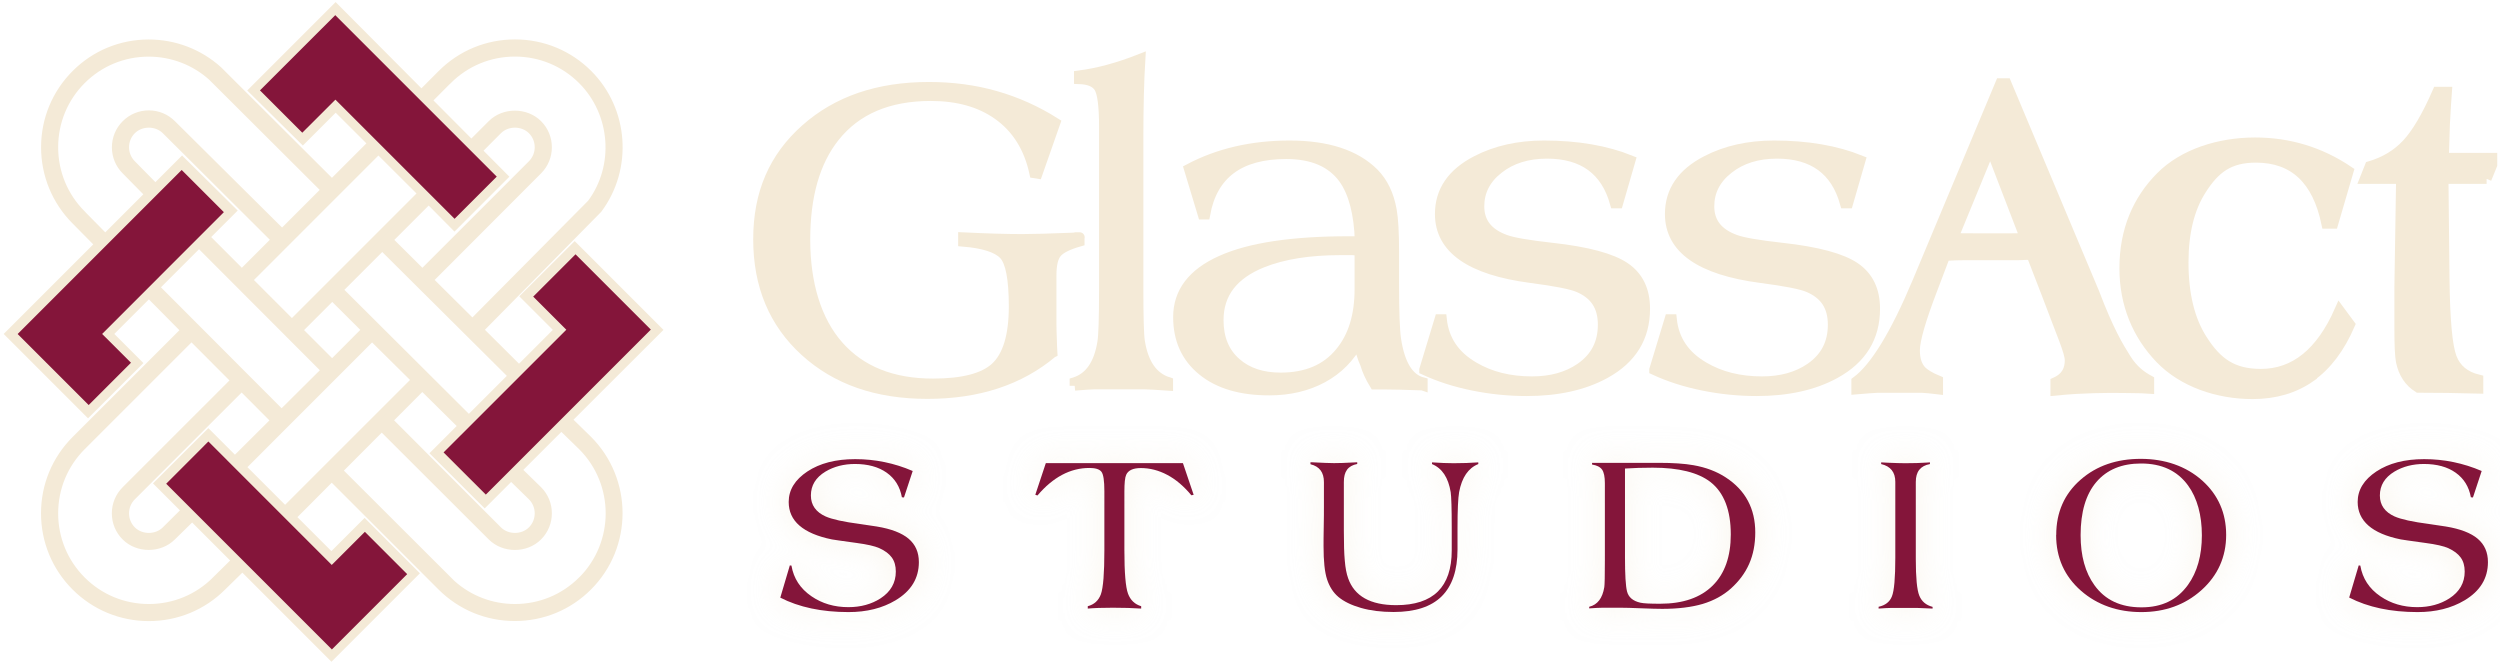
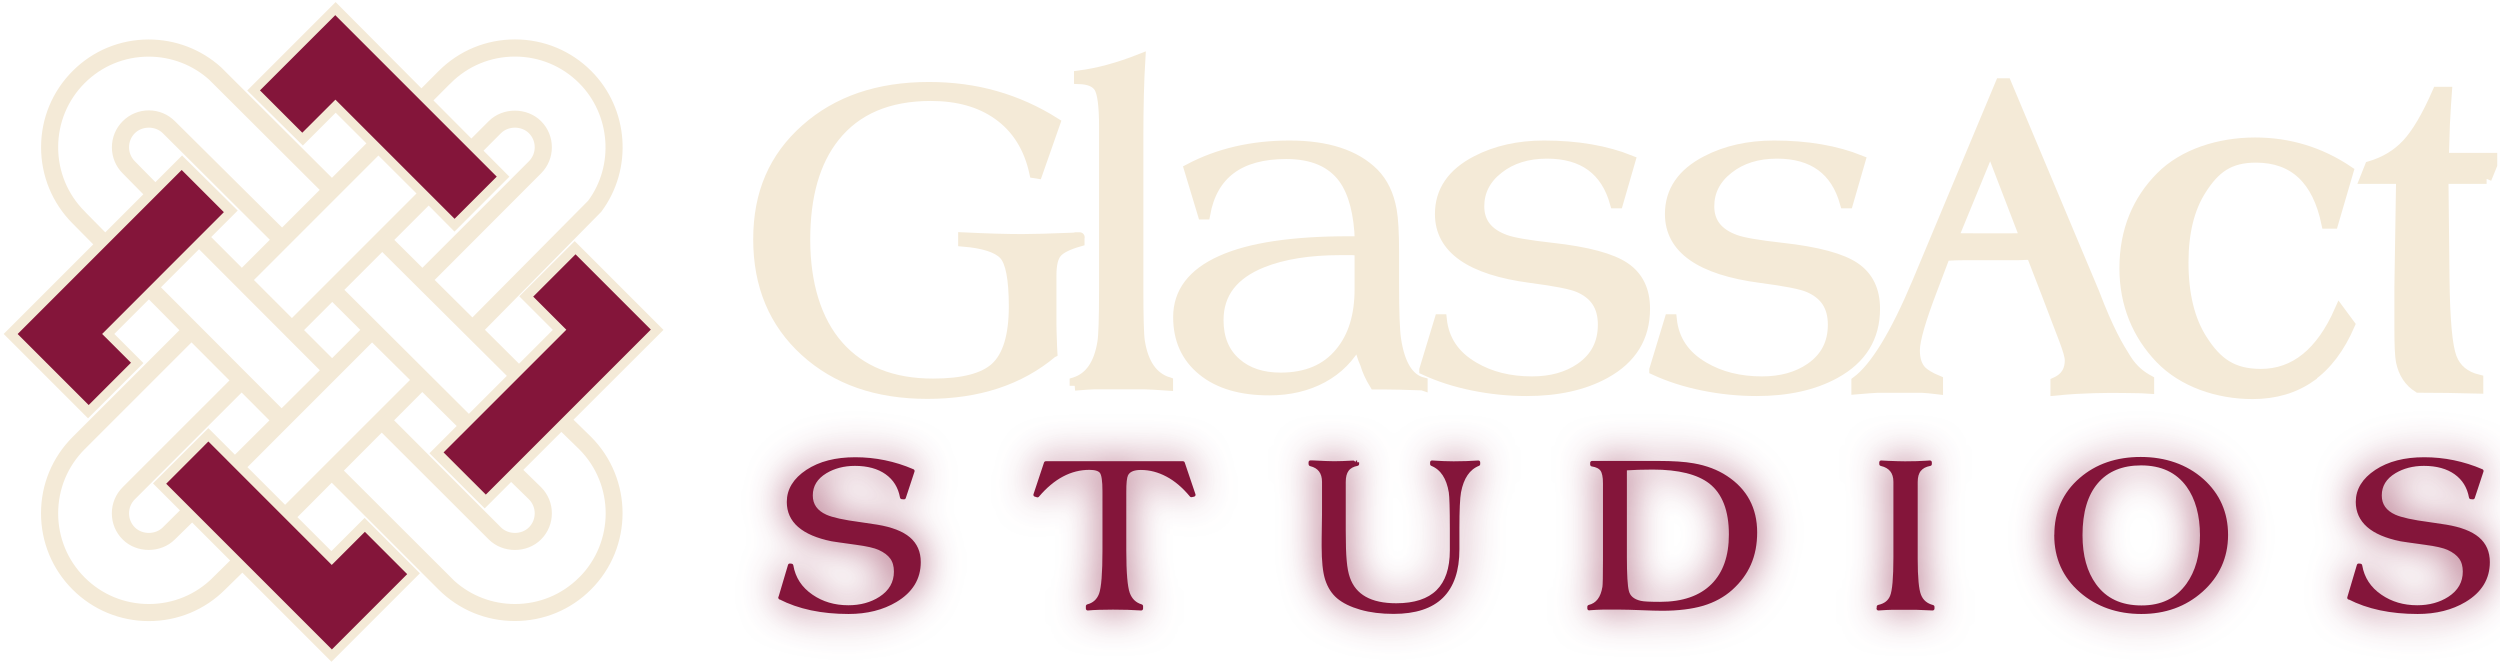
<svg xmlns="http://www.w3.org/2000/svg" id="Layer_1" version="1.1" viewBox="24 30 361.5 96">
  <defs>
    <style>
      .st0 {
        fill: #84153a;
      }

      .st1 {
        fill: #f4ead7;
        stroke: #f4ead7;
        stroke-miterlimit: 10;
        stroke-width: 1.06px;
      }
    </style>
    <filter id="studios-glow" x="-10%" y="-60%" width="120%" height="220%" color-interpolation-filters="sRGB">
-       <feGaussianBlur in="SourceAlpha" stdDeviation="1.6" result="halo" />
-       <feFlood flood-color="#f4ead7" flood-opacity="0.5" />
+       <feGaussianBlur in="SourceAlpha" stdDeviation="2.1" result="halo" />
+       <feFlood flood-color="#84153a" flood-opacity="0.7" />
      <feComposite in2="halo" operator="in" />
      <feMerge>
        <feMergeNode />
        <feMergeNode in="SourceGraphic" />
      </feMerge>
    </filter>
  </defs>
  <g transform="translate(132.9 37.45) scale(1.372) translate(-132.9 -48.05)">
    <path class="st1" d="M164.42,79.81c-3.43,2.88-7.81,4.32-13.15,4.32s-9.6-1.49-12.89-4.48c-3.29-2.99-4.94-6.93-4.94-11.81s1.66-8.65,4.99-11.61c3.33-2.96,7.65-4.44,12.99-4.44,2.48,0,4.83.31,7.03.94,2.21.63,4.31,1.57,6.3,2.83l-1.88,5.36-.32-.05c-.58-2.7-1.87-4.75-3.86-6.16-1.87-1.32-4.22-1.98-7.06-1.98-4.47,0-7.85,1.44-10.14,4.32-2.07,2.6-3.1,6.21-3.1,10.83s1.17,8.54,3.52,11.19c2.34,2.65,5.66,3.98,9.95,3.98,3.14,0,5.33-.57,6.57-1.7,1.3-1.2,1.95-3.34,1.95-6.44,0-2.9-.35-4.71-1.05-5.45-.7-.74-2.13-1.2-4.29-1.38v-.44c2.51.12,4.58.18,6.21.18,1.16,0,2.88-.05,5.15-.14.69-.03.99-.05.9-.05v.44c-1.23.35-2.03.75-2.4,1.21-.38.45-.56,1.24-.56,2.36v5.19c0,.4.02,1,.05,1.82,0,.26.02.64.05,1.15Z" />
    <path class="st1" d="M166.79,83.28v-.37c1.58-.5,2.55-1.91,2.92-4.2.12-.69.18-2.53.18-5.54v-17.23c0-2.16-.18-3.52-.53-4.09-.35-.57-1.06-.87-2.11-.9v-.37c1.98-.25,4.13-.83,6.46-1.75-.14,2.28-.21,5.06-.21,8.34v15.76c0,3.11.05,5,.16,5.67.37,2.34,1.36,3.77,2.97,4.29v.37c-1.1-.08-1.94-.12-2.51-.14h-5.22c-.49.02-1.2.06-2.11.14Z" />
    <path class="st1" d="M203.43,83.23h-.14c-1.73-.06-2.94-.09-3.63-.09h-1.26c-.46-.75-.79-1.47-.99-2.16-.31-.67-.54-1.46-.71-2.37-.89,1.67-2.15,2.95-3.78,3.83-1.63.88-3.51,1.32-5.62,1.32-2.99,0-5.34-.69-7.04-2.08-1.71-1.39-2.56-3.27-2.56-5.64,0-2.62,1.51-4.61,4.53-5.96,3.02-1.36,7.5-2.03,13.45-2.03h1.17c-.09-2.93-.67-5.13-1.72-6.6-1.26-1.73-3.27-2.6-6.04-2.6-4.93,0-7.78,2.12-8.55,6.37h-.25l-1.45-4.8c3.1-1.64,6.63-2.46,10.6-2.46s6.96.97,8.9,2.92c.95.97,1.57,2.26,1.86,3.88.17.93.25,2.41.25,4.41v3.38c0,2.93.07,4.87.21,5.82.4,2.65,1.33,4.17,2.8,4.55v.32ZM196.83,69.03c-.21,0-.46-.02-.74-.05h-1.29c-3.29,0-6.03.44-8.21,1.31-3.1,1.24-4.64,3.26-4.64,6.07,0,1.92.62,3.42,1.86,4.5,1.18,1.04,2.74,1.56,4.69,1.56,2.73,0,4.82-.89,6.27-2.67,1.36-1.64,2.05-3.85,2.05-6.64v-4.09Z" />
    <path class="st1" d="M203.64,81.58l1.61-5.31h.23c.23,2.18,1.36,3.85,3.4,5.03,1.72,1.01,3.75,1.52,6.11,1.52,2.02,0,3.72-.47,5.1-1.42,1.58-1.09,2.37-2.6,2.37-4.55s-.84-3.19-2.53-3.93c-.77-.34-2.46-.67-5.08-1.01-6.37-.84-9.56-3.09-9.56-6.73,0-2.44,1.29-4.31,3.86-5.63,2.05-1.06,4.42-1.59,7.1-1.59,3.49,0,6.54.52,9.12,1.56l-1.31,4.53h-.32c-.97-3.49-3.36-5.24-7.17-5.24-2.05,0-3.76.53-5.11,1.6-1.36,1.06-2.03,2.39-2.03,3.96,0,1.69.92,2.86,2.76,3.52.78.29,2.42.57,4.92.85,3.71.41,6.27,1.1,7.68,2.06,1.41.96,2.11,2.41,2.11,4.36,0,3.02-1.4,5.29-4.21,6.83-2.24,1.23-5,1.84-8.27,1.84-1.88,0-3.77-.19-5.64-.57-1.88-.38-3.59-.93-5.14-1.65Z" />
    <path class="st1" d="M227.88,81.58l1.61-5.31h.23c.23,2.18,1.36,3.85,3.4,5.03,1.72,1.01,3.75,1.52,6.11,1.52,2.02,0,3.72-.47,5.1-1.42,1.58-1.09,2.37-2.6,2.37-4.55s-.84-3.19-2.53-3.93c-.77-.34-2.46-.67-5.08-1.01-6.37-.84-9.56-3.09-9.56-6.73,0-2.44,1.29-4.31,3.86-5.63,2.05-1.06,4.42-1.59,7.1-1.59,3.49,0,6.54.52,9.12,1.56l-1.31,4.53h-.32c-.97-3.49-3.36-5.24-7.17-5.24-2.05,0-3.76.53-5.11,1.6-1.36,1.06-2.03,2.39-2.03,3.96,0,1.69.92,2.86,2.76,3.52.78.29,2.42.57,4.92.85,3.71.41,6.27,1.1,7.68,2.06,1.41.96,2.11,2.41,2.11,4.36,0,3.02-1.4,5.29-4.21,6.83-2.24,1.23-5,1.84-8.27,1.84-1.88,0-3.77-.19-5.64-.57-1.88-.38-3.59-.93-5.14-1.65Z" />
    <path class="st1" d="M276.13,83.5c-.49.02-2.87-.03-5.97.28v-.87c1.2-.54,1.51-1.42,1.51-2.31s-.85-2.73-2.41-6.91l-1.62-4.19c-.85-.05-.7.01-1.35.01h-5.48c-.7,0-1.46.02-2.28.07l-1.31,3.45c-1.25,3.26-1.88,5.43-1.88,6.51,0,.92.22,1.62.66,2.11.34.37.93.73,1.78,1.08v.92c-.75-.09-1.31-.15-1.68-.16h-4.72c-.42.02-1.15.07-2.2.16v-.83c1.95-1.44,4.09-4.93,6.42-10.48l8.76-20.94h.62l9.27,22.06c1.54,4.05,2.55,5.7,3.35,6.97.77,1.23,1.64,1.84,2.43,2.27v.87c-.55-.05-3.9-.07-3.9-.07ZM263.29,58.19l-3.91,9.51c.33.03,1.13.04,2.4.04h3.44c1.33,0,1.37,0,1.73-.04l-3.66-9.52Z" />
    <path class="st1" d="M297.05,82.35c-1.71,1.2-3.75,1.8-6.12,1.8-3.66,0-7.35-1.25-9.74-3.74-2.39-2.49-3.76-5.7-3.76-9.52,0-4.01,1.39-7.19,3.82-9.64,2.39-2.41,6.15-3.61,9.95-3.61,3.58,0,6.87,1,9.85,3.01l-1.62,5.54h-.71c-.96-4.64-3.44-6.96-7.43-6.96-2.82,0-4.32,1.13-5.76,3.4-1.25,1.95-1.88,4.5-1.88,7.65,0,3.36.66,6.07,1.99,8.14,1.54,2.41,3.18,3.61,6.17,3.61,3.56,0,6.32-2.23,8.29-6.69l1.1,1.49c-1.07,2.47-2.45,4.3-4.16,5.5Z" />
    <path class="st1" d="M315.6,61.47h-4.55l.11,10.57c.05,4.31.3,7.06.76,8.27.46,1.21,1.39,1.98,2.8,2.32v.94c-2.09-.06-4.48-.09-6.32-.09-.96-.6-1.57-1.52-1.83-2.78-.11-.57-.16-1.73-.16-3.49v-4.32l.18-11.42h-3.83l.53-1.33c1.56-.46,2.87-1.24,3.91-2.36s2.11-2.94,3.22-5.48h.99c-.06.77-.13,1.91-.21,3.42-.02.75-.05,1.93-.11,3.54h5.1v.74l-.6,1.47Z" />
-     <g filter="url(#studios-glow)">
+     <g filter="url(#studios-glow)" stroke="#84153a" stroke-width="0.4" stroke-linejoin="round">
      <path class="st0" d="M135.76,105.62l1.01-3.41.17.02c.23,1.35.93,2.43,2.12,3.24,1.11.76,2.4,1.14,3.88,1.14,1.3,0,2.43-.31,3.38-.92,1.08-.7,1.62-1.65,1.62-2.83,0-.6-.14-1.09-.42-1.48-.28-.39-.72-.72-1.32-.99-.47-.21-1.28-.4-2.42-.55-1.55-.21-2.41-.34-2.58-.37-1.52-.31-2.66-.8-3.42-1.46s-1.13-1.49-1.13-2.49c0-1.27.66-2.34,1.97-3.21,1.32-.87,2.99-1.3,5.04-1.3,1.04,0,2.06.1,3.08.31s2.01.52,2.98.94l-.92,2.79-.22-.02c-.2-1.11-.73-1.97-1.6-2.59-.86-.61-1.98-.92-3.35-.92-1.17,0-2.21.27-3.1.8-1.03.62-1.54,1.46-1.54,2.52,0,.51.13.94.39,1.31.26.37.65.67,1.16.9.67.3,1.88.57,3.65.8.55.08,1.13.16,1.74.26,1.52.25,2.64.68,3.36,1.29.72.61,1.08,1.43,1.08,2.46,0,1.71-.82,3.05-2.46,4.03-1.39.83-3.04,1.24-4.95,1.24-2.82,0-5.23-.51-7.21-1.53Z" />
      <path class="st0" d="M162.64,94.77l1.11-3.34h14.45l1.13,3.34-.24.05c-.79-.95-1.63-1.67-2.54-2.15-.9-.48-1.84-.72-2.79-.72-.81,0-1.33.24-1.54.71-.13.27-.19.87-.19,1.8v6.17c0,2.35.13,3.87.38,4.55.25.68.71,1.13,1.39,1.33v.25c-.87-.06-1.86-.09-2.97-.09s-2.01.03-2.66.09v-.25c.68-.18,1.13-.59,1.38-1.25.25-.69.37-2.23.37-4.63v-6.24c0-1.1-.1-1.78-.31-2.05-.21-.27-.63-.4-1.27-.4-2.01,0-3.83.97-5.47,2.9l-.22-.07Z" />
      <path class="st0" d="M191.64,91.52v-.18h.16c1.13.06,1.9.09,2.32.09.5,0,1.17-.02,2.03-.07.29-.02.43-.02.42-.02v.18c-.48.09-.84.29-1.07.6s-.34.74-.34,1.29v5.17c0,1.37.03,2.42.1,3.14.06.75.18,1.36.35,1.84.66,1.89,2.35,2.84,5.07,2.84,1.95,0,3.42-.48,4.39-1.44.97-.96,1.46-2.4,1.46-4.32v-2.4c0-2.05-.04-3.29-.11-3.75-.25-1.53-.9-2.52-1.97-2.96v-.18c.88.06,1.64.09,2.28.09.93,0,1.79-.03,2.6-.09v.18c-1.06.42-1.73,1.41-2.02,2.95-.11.62-.17,1.87-.17,3.76v2.28c0,2.2-.56,3.85-1.67,4.95-1.11,1.1-2.8,1.65-5.07,1.65-1.28,0-2.43-.14-3.44-.43-1.01-.29-1.81-.68-2.39-1.17-.54-.46-.93-1.08-1.18-1.84-.25-.77-.37-1.93-.37-3.48,0-.46,0-1.15.02-2.06.02-.92.02-1.6.02-2.06v-2.65c0-1.03-.47-1.65-1.41-1.88Z" />
      <path class="st0" d="M221.02,106.75v-.18c.87-.21,1.4-.9,1.59-2.07.04-.25.06-1.2.06-2.83v-8.13c0-.67-.1-1.14-.29-1.42-.2-.28-.55-.46-1.06-.54v-.18h6.99c1.53,0,2.76.08,3.7.25,1.31.23,2.45.66,3.42,1.3,2.06,1.35,3.09,3.28,3.09,5.78s-.86,4.38-2.57,5.92c-.82.73-1.81,1.27-2.97,1.62-1.16.34-2.58.52-4.27.52-.49,0-1.22-.02-2.2-.06s-1.71-.06-2.2-.06h-1.87c-.36,0-.83.03-1.41.07ZM224.79,92.01v9.37c0,1.8.07,2.98.21,3.55.15.63.62,1.03,1.41,1.21.35.08,1.04.11,2.08.11,2.41,0,4.27-.64,5.56-1.93,1.26-1.26,1.89-3.05,1.89-5.37,0-2.56-.71-4.4-2.13-5.52-1.3-1.01-3.34-1.52-6.09-1.52-1.05,0-2.02.03-2.92.09Z" />
      <path class="st0" d="M251.52,106.75v-.18c.7-.15,1.17-.51,1.4-1.09.24-.58.36-1.95.36-4.09v-7.98c0-1.03-.5-1.65-1.49-1.88v-.18c-.06,0,.06,0,.36.02l.4.02c.72.03,1.3.05,1.76.05.85,0,1.62-.02,2.32-.07.08,0,.17-.02.28-.02h.02v.18c-.5.09-.87.29-1.12.6-.25.31-.37.74-.37,1.29v8.11c0,1.97.12,3.26.37,3.87.25.61.71,1,1.4,1.18v.18c-.4-.02-.96-.05-1.68-.07h-2.62c-.3,0-.77.03-1.41.07Z" />
      <path class="st0" d="M270.24,99c0-2.39.86-4.34,2.59-5.84,1.68-1.46,3.79-2.18,6.32-2.18s4.77.76,6.48,2.29c1.68,1.51,2.52,3.42,2.52,5.73s-.88,4.29-2.64,5.85c-1.71,1.52-3.81,2.28-6.3,2.28s-4.64-.75-6.35-2.24c-1.75-1.53-2.63-3.49-2.63-5.88ZM272.81,99.03c0,2.18.49,3.93,1.46,5.27,1.12,1.56,2.77,2.33,4.95,2.33s3.76-.79,4.9-2.36c.98-1.36,1.47-3.11,1.47-5.23s-.49-3.93-1.46-5.26c-1.12-1.54-2.77-2.31-4.95-2.31-2.03,0-3.6.65-4.71,1.95-1.11,1.3-1.66,3.17-1.66,5.6Z" />
      <path class="st0" d="M301.11,105.62l1.01-3.41.17.02c.23,1.35.93,2.43,2.12,3.24,1.11.76,2.4,1.14,3.88,1.14,1.3,0,2.43-.31,3.38-.92,1.08-.7,1.62-1.65,1.62-2.83,0-.6-.14-1.09-.42-1.48-.28-.39-.72-.72-1.31-.99-.47-.21-1.28-.4-2.43-.55-1.55-.21-2.41-.34-2.58-.37-1.52-.31-2.66-.8-3.41-1.46s-1.13-1.49-1.13-2.49c0-1.27.66-2.34,1.97-3.21,1.32-.87,2.99-1.3,5.04-1.3,1.04,0,2.06.1,3.08.31,1.01.21,2.01.52,2.98.94l-.92,2.79-.22-.02c-.2-1.11-.73-1.97-1.6-2.59-.86-.61-1.98-.92-3.35-.92-1.17,0-2.21.27-3.1.8-1.03.62-1.54,1.46-1.54,2.52,0,.51.13.94.39,1.31.26.37.65.67,1.16.9.67.3,1.89.57,3.66.8.55.08,1.13.16,1.74.26,1.52.25,2.64.68,3.36,1.29.72.61,1.08,1.43,1.08,2.46,0,1.71-.82,3.05-2.46,4.03-1.39.83-3.04,1.24-4.95,1.24-2.82,0-5.23-.51-7.21-1.53Z" />
    </g>
  </g>
  <g>
    <path class="st1" d="M106.17,90.7l13.02-13-12.09-12.09-7.26,7.24,4.85,4.85-5.64,5.64-5.68-5.65,17.16-17.4c4.45-5.96,3.84-14.4-1.41-19.65-2.84-2.84-6.62-4.41-10.65-4.41s-7.81,1.56-10.66,4.41l-2.87,2.88-12.41-12.47-12.03,12.03,7.29,7.22,4.75-4.75,5.19,5.18-5.73,5.73-16.41-16.36c-2.77-2.49-6.35-3.86-10.08-3.86-4.02,0-7.8,1.56-10.63,4.4-2.84,2.84-4.41,6.63-4.41,10.65s1.57,7.81,4.4,10.65l3.36,3.4-12.95,12.95,11.45,11.45,7.26-7.24-4.21-4.21,5.75-5.75,5.16,5.21-15.82,15.82c-2.84,2.84-4.41,6.63-4.41,10.65s1.57,7.81,4.41,10.65,6.63,4.41,10.65,4.41,7.81-1.56,10.65-4.4l2.88-2.82,12.88,12.88,12.04-12.04-7.25-7.26-4.8,4.8-5.66-5.66,5.71-5.73,15.84,15.84c2.84,2.82,6.61,4.38,10.63,4.38h0c4.03,0,7.81-1.56,10.65-4.41,5.87-5.87,5.87-15.43,0-21.32l-2.94-2.87ZM65.23,103.75l-6.2-6.2,18.77-18.78,6.24,6.17-18.82,18.81ZM47.92,106.63c-1.28,1.28-3.52,1.28-4.8,0-.64-.64-.99-1.49-.99-2.4s.35-1.76.99-2.4l15.82-15.82,4.77,4.78-5.74,5.71-3.84-3.84-7.26,7.24,3.9,3.9-2.85,2.83ZM63.77,64.67l-4.8,4.8-5.18-5.19,3.83-3.83-7.29-7.22-3.86,3.86-3.35-3.4c-.64-.64-.99-1.49-.99-2.4s.35-1.76.99-2.4c1.28-1.28,3.52-1.28,4.8,0l15.85,15.78ZM85.08,69.47l-4.81-4.78,5.72-5.72,3.73,3.77,7.19-7.19-3.74-3.76,2.89-2.9c1.28-1.28,3.52-1.28,4.8,0,1.32,1.32,1.32,3.47,0,4.8l-15.77,15.77ZM79.27,65.69l18.77,18.66-6.24,6.24-18.75-18.68,6.22-6.22ZM76.85,77.7l-.06.06h0s-4.77,4.78-4.77,4.78l-4.8-4.81,4.82-4.82,4.81,4.79ZM80.24,90.78l4.82-4.84,5.73,5.66-3.94,3.94,7.24,7.23,3.82-3.82,2.95,2.88c1.32,1.32,1.32,3.48,0,4.8-1.28,1.28-3.52,1.28-4.8,0l-15.82-15.85ZM88.81,41.64c2.57-2.57,6-3.99,9.65-3.99s7.08,1.42,9.65,3.99c4.76,4.75,5.3,12.41,1.34,17.73l-17.14,17.28-6.21-6.17,15.76-15.78c1.88-1.88,1.88-4.93,0-6.81-1.82-1.81-4.99-1.82-6.81,0l-2.89,2.89-6.23-6.26,2.87-2.88ZM84.98,57.97l-18.77,18.77-6.24-6.25,18.75-18.75,6.26,6.24ZM35.87,60.94c-2.57-2.57-3.99-6-3.99-9.65s1.42-7.08,3.99-9.65c2.57-2.57,5.99-3.98,9.63-3.98,3.38,0,6.62,1.24,9.1,3.47l16.38,16.33-6.19,6.19-15.87-15.75c-.91-.91-2.12-1.41-3.4-1.41s-2.49.5-3.4,1.41c-.91.91-1.41,2.12-1.41,3.4,0,1.29.5,2.5,1.41,3.4l3.35,3.4-6.25,6.25-3.35-3.4ZM46.53,71.54l6.25-6.25,18.22,18.25-6.28,6.24-18.2-18.24ZM55.17,113.88c-2.57,2.57-6,3.99-9.65,3.99s-7.08-1.42-9.65-3.99c-2.57-2.57-3.99-6-3.99-9.65s1.42-7.08,3.99-9.65l15.82-15.82,6.24,6.25-15.82,15.82c-.91.91-1.41,2.12-1.41,3.4s.5,2.5,1.41,3.4c1.81,1.82,4.99,1.81,6.8,0l2.88-2.82,6.24,6.24-2.86,2.82ZM108.11,113.88c-2.57,2.57-6,3.99-9.65,3.99h0c-3.39,0-6.6-1.23-9.1-3.47h0s-16.38-16.35-16.38-16.35l6.22-6.24,15.85,15.82c1.82,1.82,4.99,1.82,6.81,0,1.88-1.88,1.88-4.93,0-6.81l-2.94-2.87,6.25-6.24,2.95,2.87c5.32,5.32,5.32,13.98,0,19.3Z" />
    <polygon class="st0" points="95.83 55.54 72.48 32.19 61.59 43.07 67.71 49.19 72.5 44.41 89.73 61.64 95.83 55.54" />
    <polygon class="st0" points="94.25 101.52 118.11 77.66 107.22 66.77 101.1 72.89 105.89 77.68 88.14 95.42 94.25 101.52" />
    <polygon class="st0" points="48.03 99.95 71.99 123.91 82.88 113.02 76.76 106.9 71.97 111.69 54.13 93.84 48.03 99.95" />
    <polygon class="st0" points="50.27 54.58 26.55 78.3 36.82 88.57 42.94 82.45 38.77 78.29 56.37 60.68 50.27 54.58" />
  </g>
</svg>
